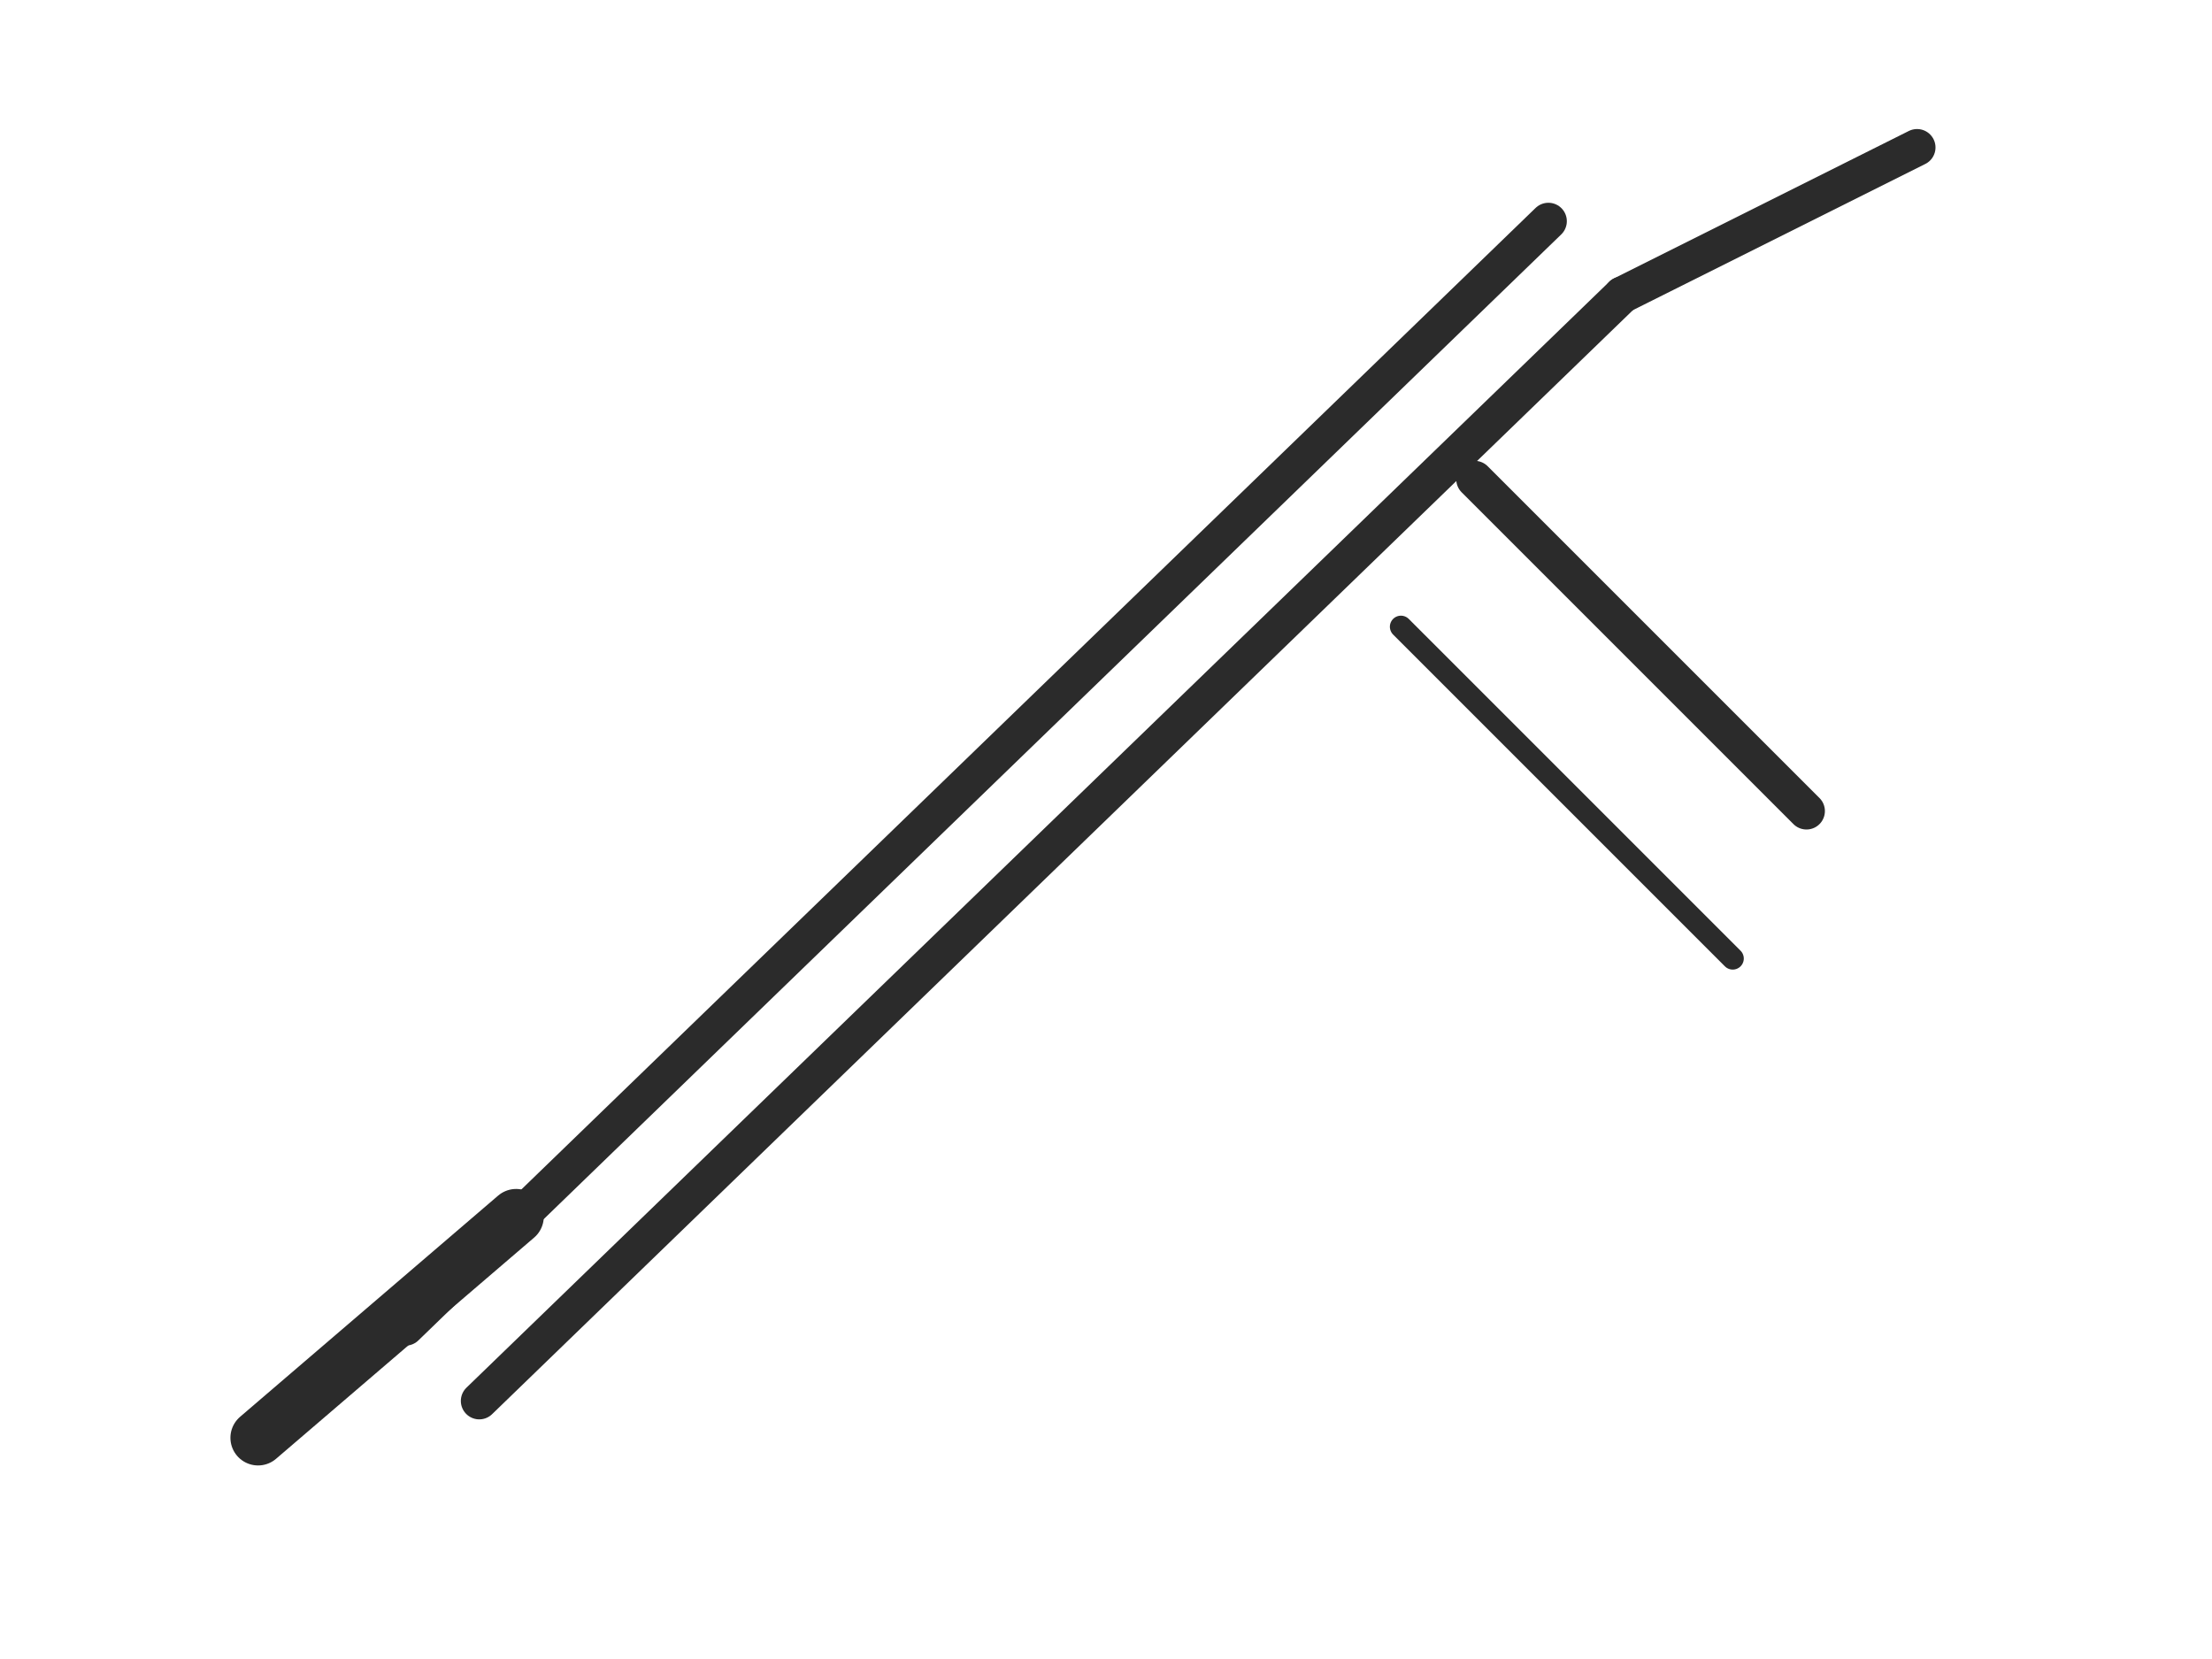
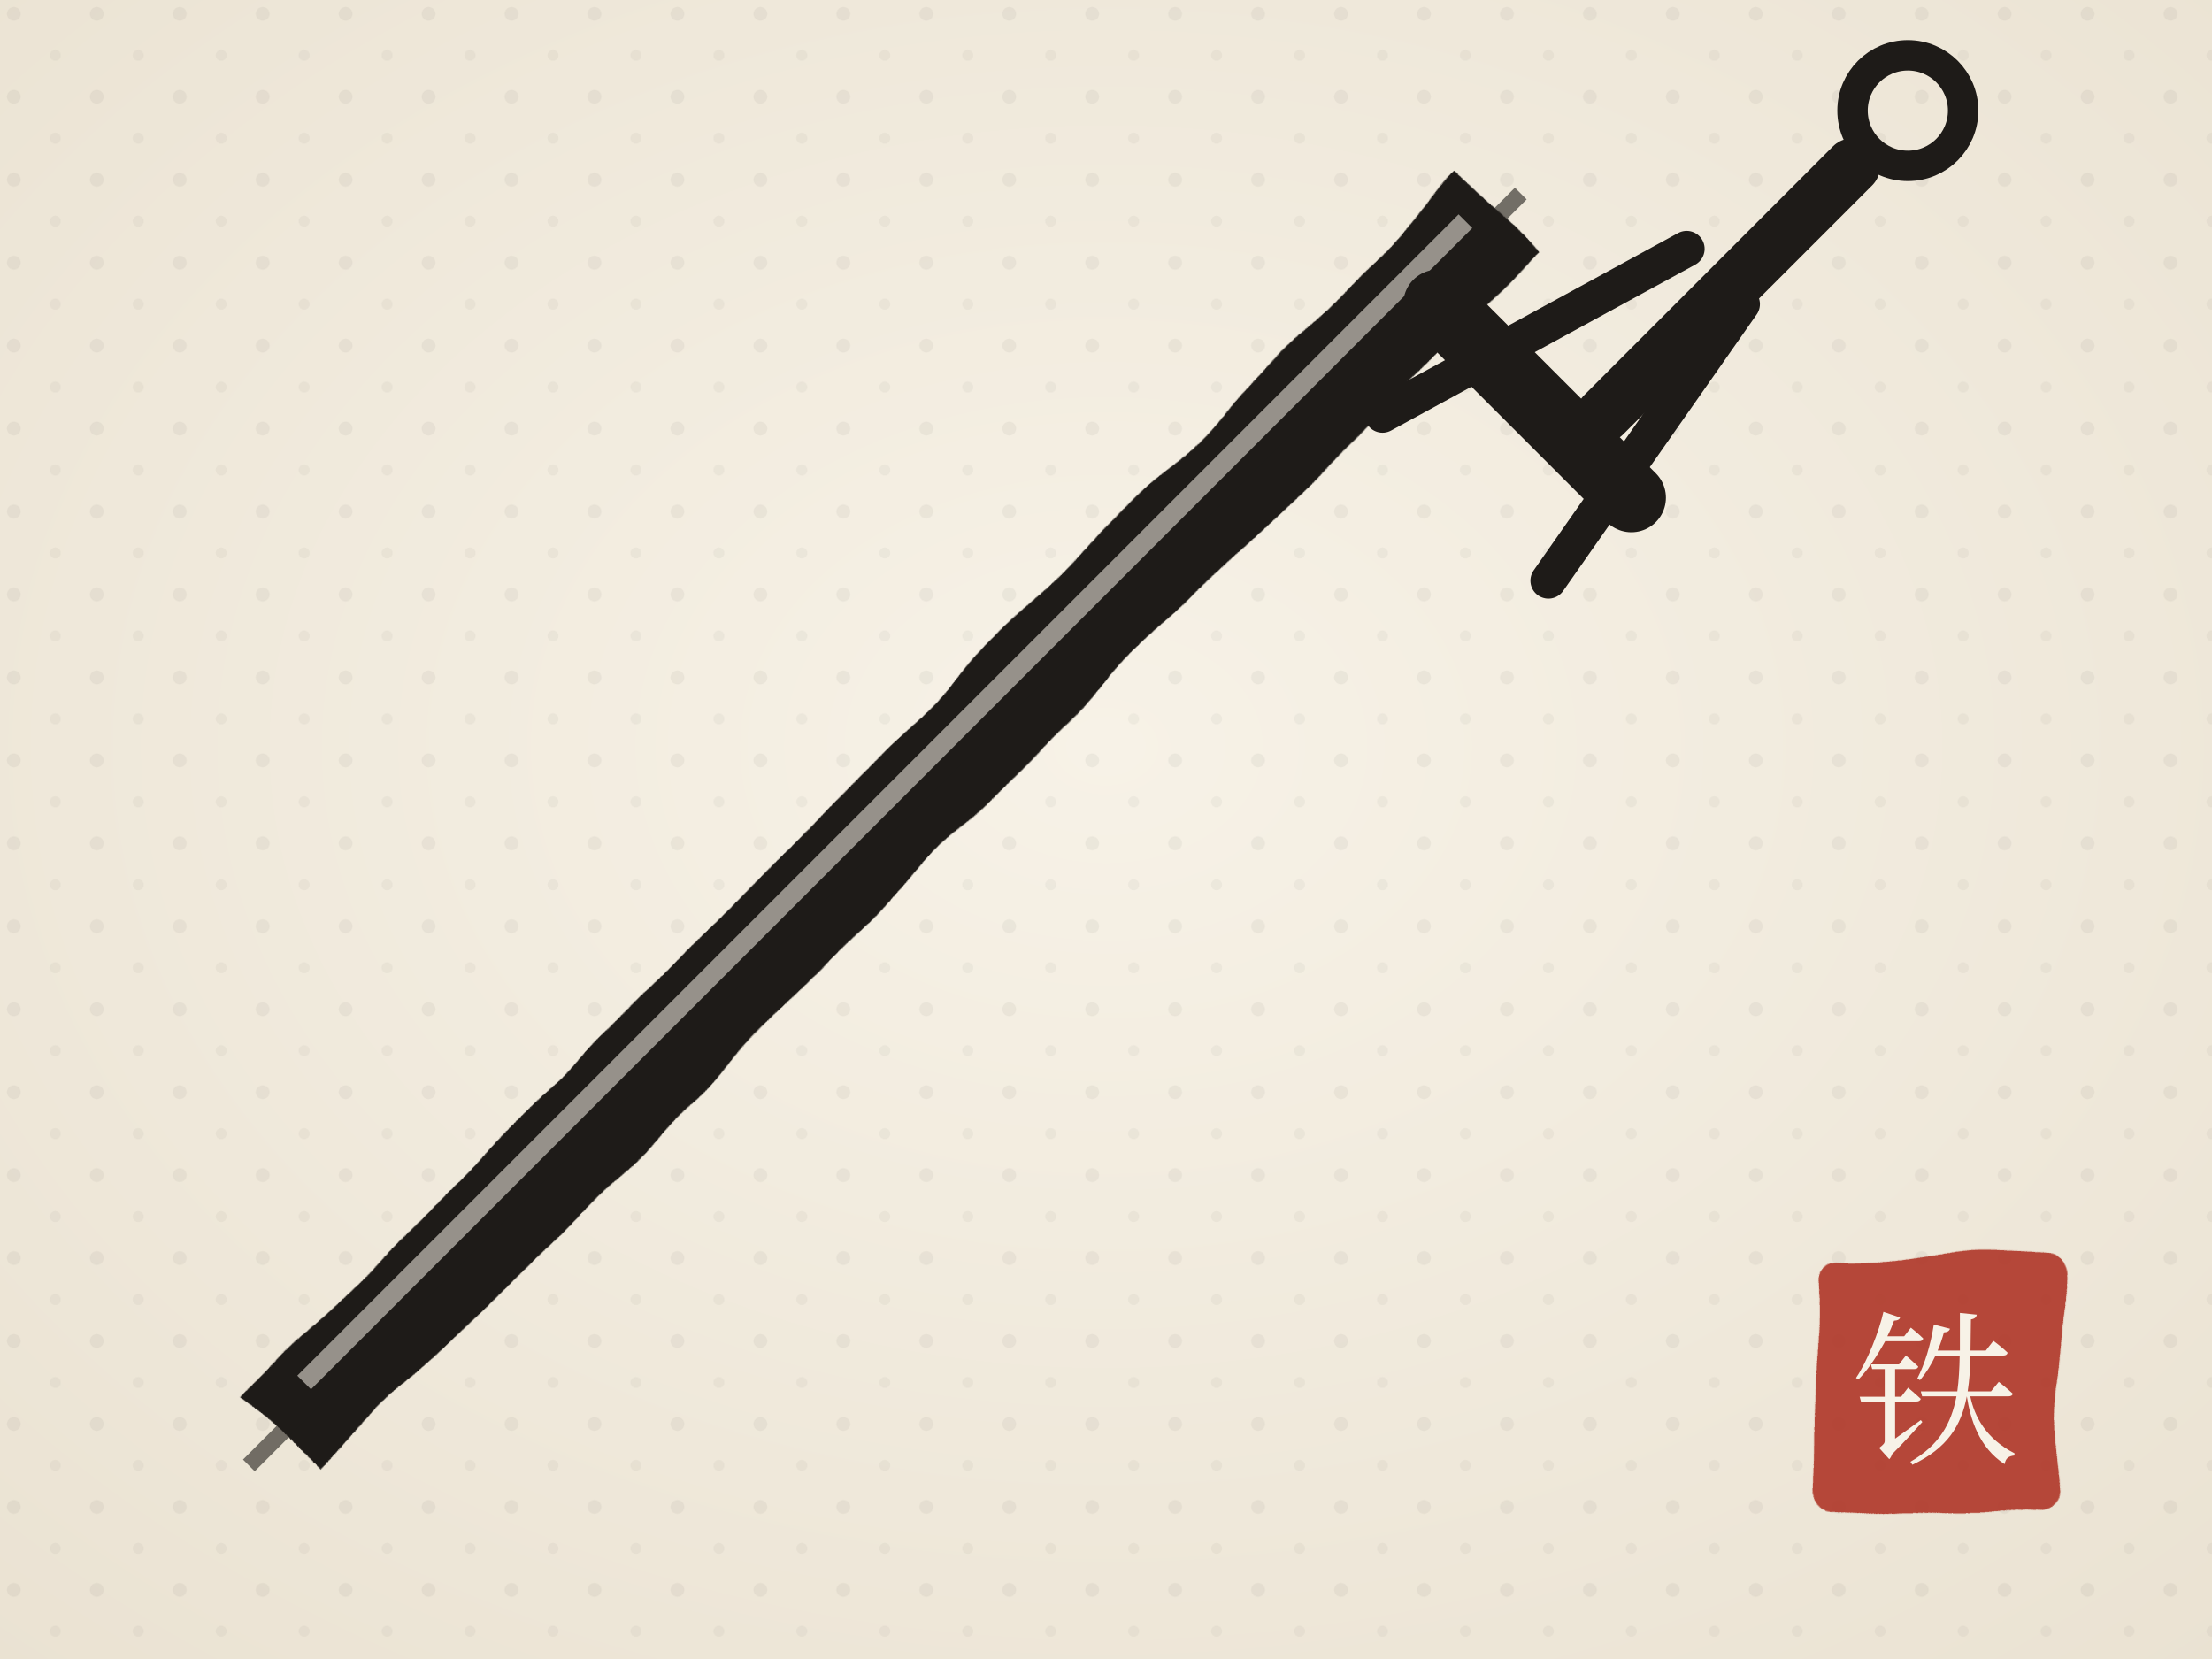
- <svg xmlns="http://www.w3.org/2000/svg" viewBox="0 0 120 90" fill="none" stroke="#2b2b2b" stroke-width="2" stroke-linecap="round" stroke-linejoin="round">
-   <path d="M22 72 L84 12" />
-   <path d="M26 76 L88 16" />
-   <path d="M80 26 L98 44" />
-   <path d="M76 34 L94 52" stroke-width="1.2" />
-   <path d="M88 16 L104 8" />
-   <path d="M14 78 L28 66" stroke-width="3" />
+ <svg xmlns="http://www.w3.org/2000/svg" viewBox="0 0 160 120" role="img">
+   <defs>
+     <filter id="rough" x="-5%" y="-5%" width="110%" height="110%">
+       <feTurbulence type="fractalNoise" baseFrequency="0.05" numOctaves="3" seed="7" result="n" />
+       <feDisplacementMap in="SourceGraphic" in2="n" scale="2.2" xChannelSelector="R" yChannelSelector="G" />
+     </filter>
+     <filter id="bleed" x="-10%" y="-10%" width="120%" height="120%">
+       <feTurbulence type="fractalNoise" baseFrequency="0.035" numOctaves="2" seed="3" result="n" />
+       <feDisplacementMap in="SourceGraphic" in2="n" scale="5" xChannelSelector="R" yChannelSelector="G" />
+       <feGaussianBlur stdDeviation="0.6" />
+     </filter>
+     <filter id="wash" x="-20%" y="-20%" width="140%" height="140%">
+       <feGaussianBlur stdDeviation="2.4" />
+     </filter>
+     <filter id="mist" x="-20%" y="-20%" width="140%" height="140%">
+       <feGaussianBlur stdDeviation="7" />
+     </filter>
+     <radialGradient id="paper" cx="50%" cy="45%" r="75%">
+       <stop offset="0" stop-color="#F7F2E7" />
+       <stop offset="1" stop-color="#EAE2D2" />
+     </radialGradient>
+     <pattern id="grain" width="6" height="6" patternUnits="userSpaceOnUse">
+       <circle cx="1" cy="1" r=".5" fill="#1E1B18" opacity=".05" />
+       <circle cx="4" cy="4" r=".4" fill="#1E1B18" opacity=".04" />
+     </pattern>
+   </defs>
+   <rect width="160" height="120" fill="url(#paper)" />
+   <rect width="160" height="120" fill="url(#grain)" />
+   <path d="M20 104 L108 16" stroke="#1E1B18" stroke-width="8" stroke-linecap="butt" filter="url(#rough)" />
+   <path d="M22 100 L106 16" stroke="#F7F2E7" stroke-width="1.4" opacity=".55" />
+   <path d="M18 106 L110 14" stroke="#1E1B18" stroke-width="1.2" opacity=".6" />
+   <g fill="none" stroke="#1E1B18" stroke-linecap="round" stroke-linejoin="round" stroke-width="3">
+     <path d="M100 30 L122 18 M112 42 L126 22" stroke-width="2.6" />
+     <path d="M104 22 L118 36" stroke-width="5" />
+     <path d="M116 30 L134 12" stroke-width="4" />
+     <circle cx="138" cy="8" r="4" stroke-width="2.2" />
+   </g>
+   <g transform="translate(140 100)">
+     <rect x="-9" y="-9" width="18" height="18" rx="1.5" fill="#B03A2B" opacity=".92" filter="url(#rough)" />
+     <text x="0" y="5" text-anchor="middle" font-size="12" font-family="'Songti SC','Noto Serif CJK SC',serif" fill="#F7F2E7">铁</text>
+   </g>
</svg>
